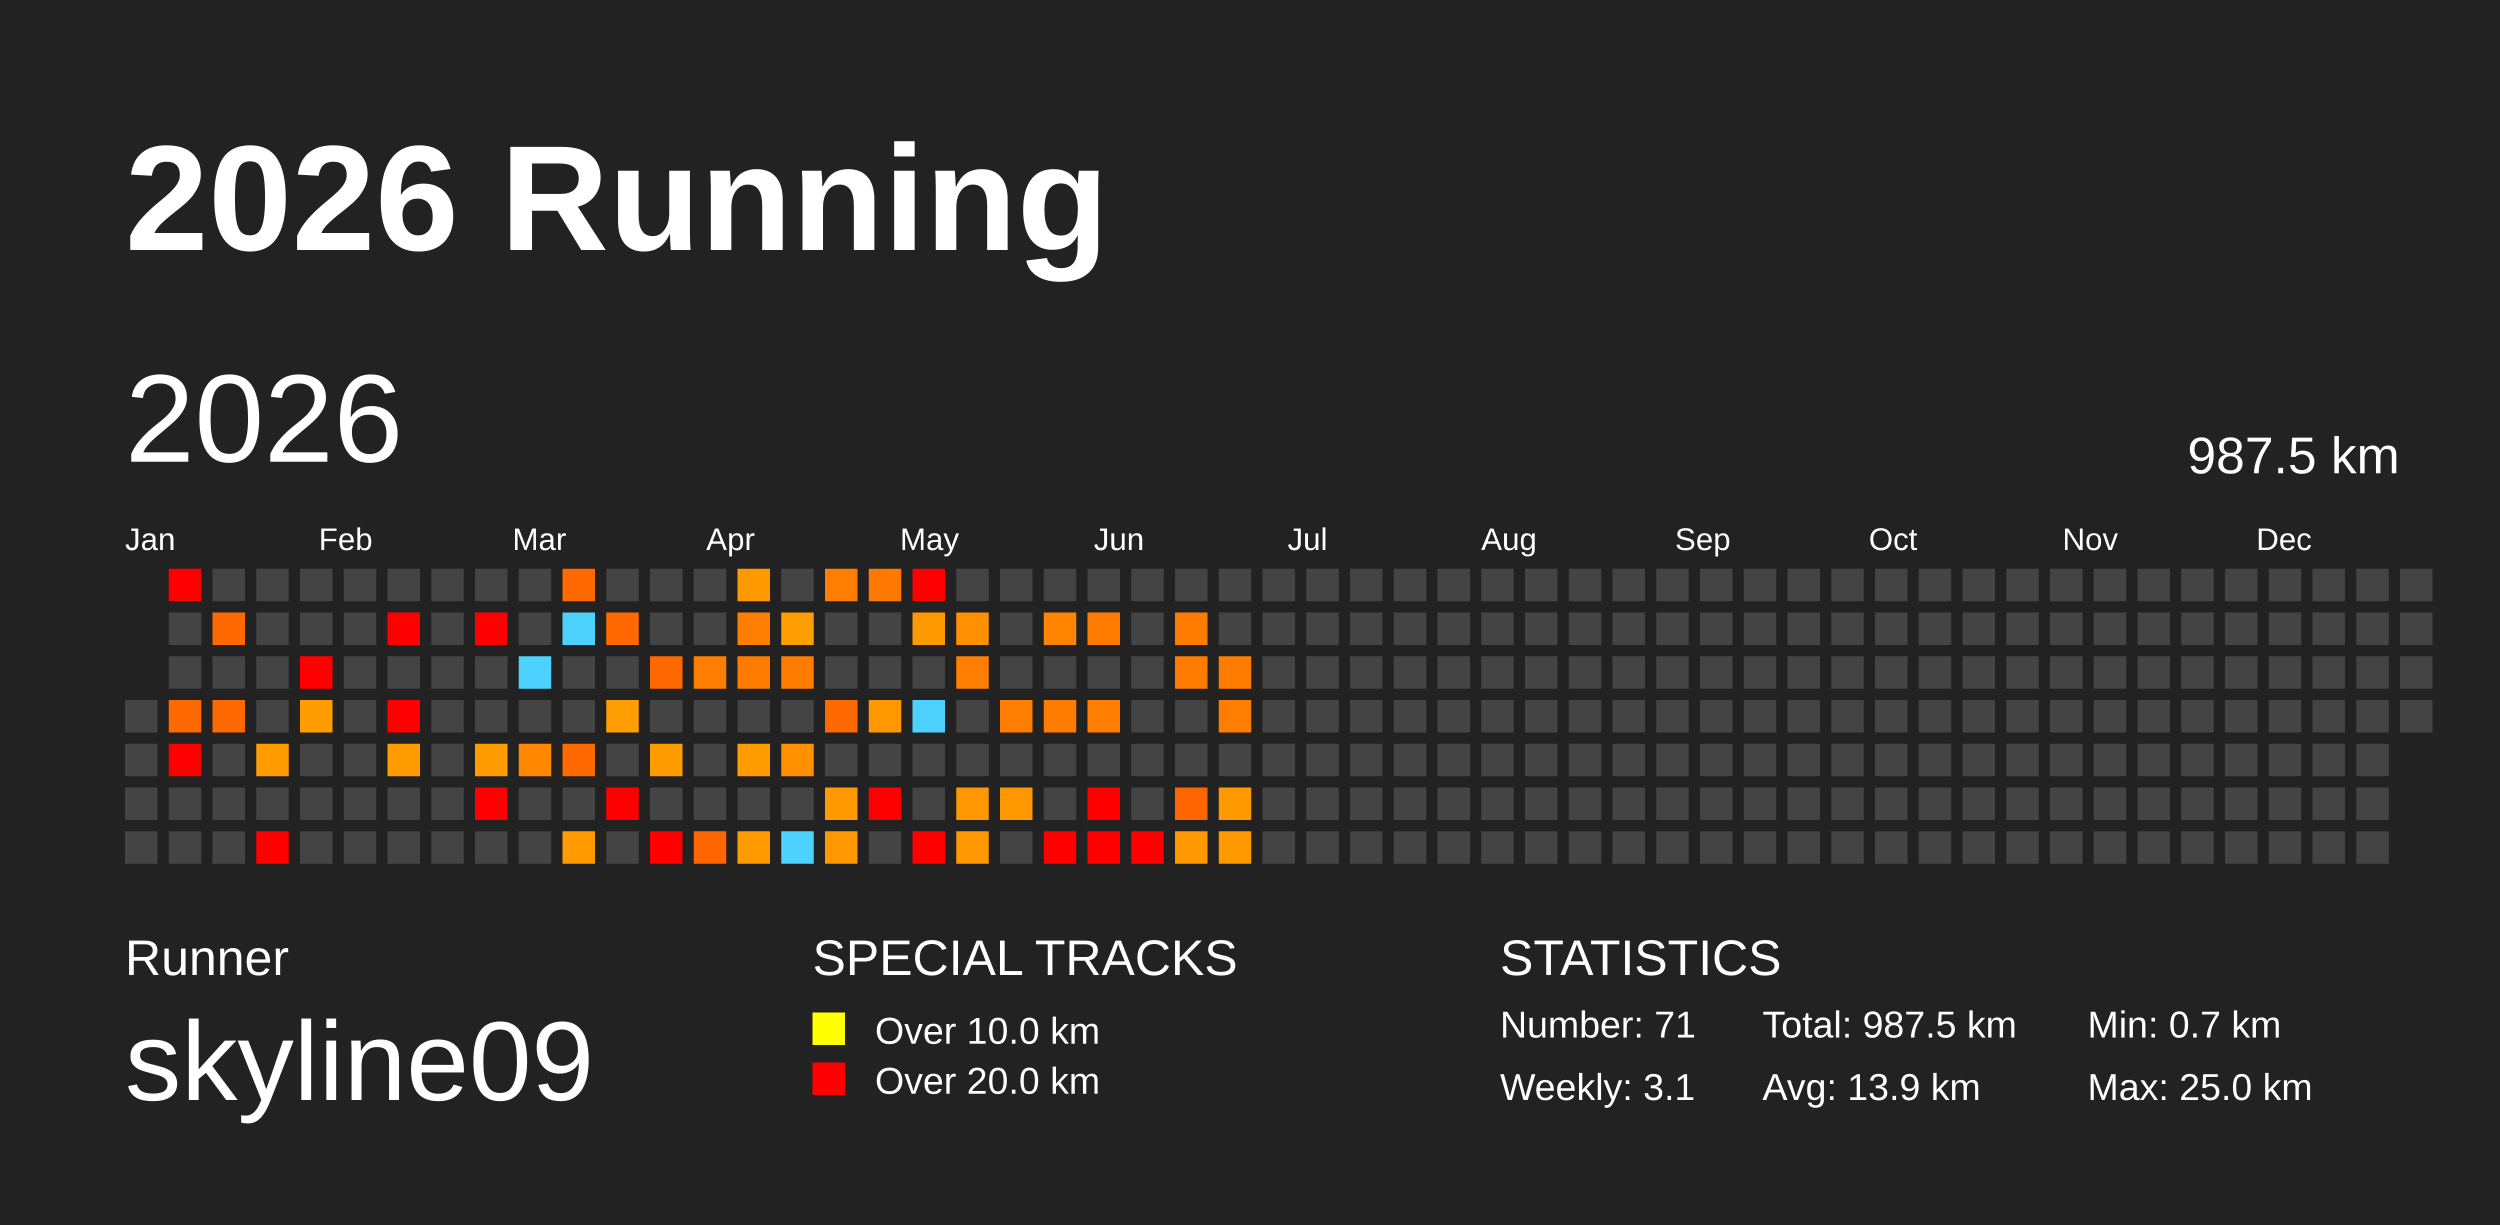
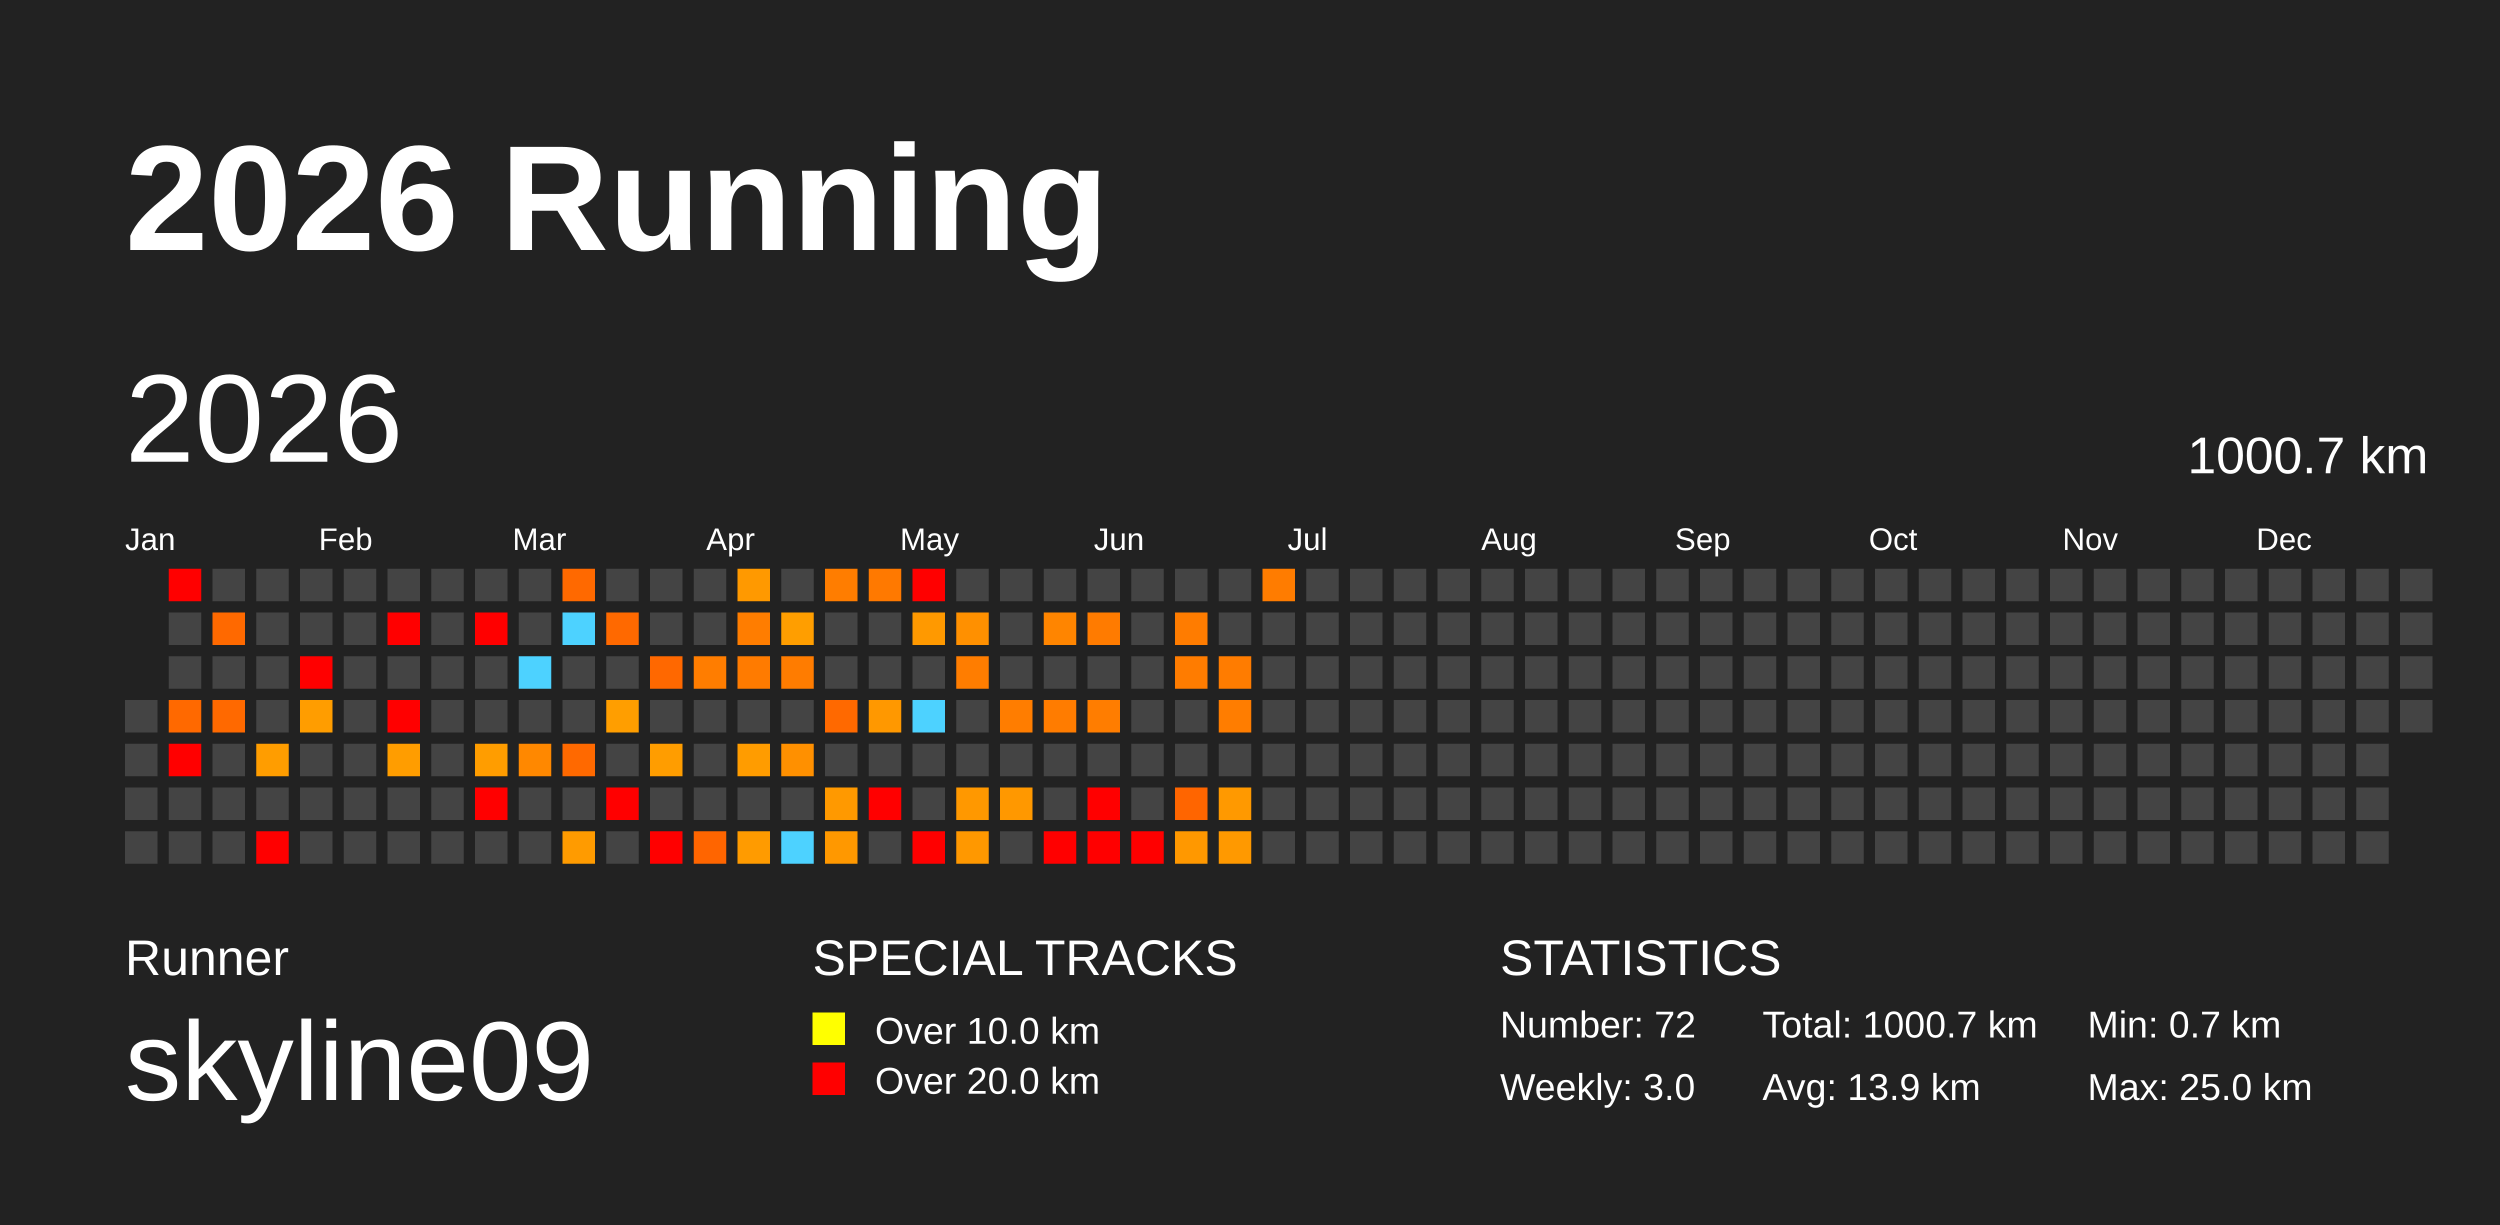
<svg xmlns="http://www.w3.org/2000/svg" baseProfile="full" height="98mm" version="1.1" viewBox="0,0,200,98" width="200mm">
  <defs />
  <rect fill="#222222" height="98" width="200" x="0" y="0" />
  <text fill="#FFFFFF" style="font-size:12px; font-family:Arial; font-weight:bold;" x="10" y="20">2026 Running</text>
  <text fill="#FFFFFF" style="font-size:4px; font-family:Arial" x="10" y="78">Runner</text>
  <text fill="#FFFFFF" style="font-size:9px; font-family:Arial" x="10" y="88">skyline09</text>
  <text fill="#FFFFFF" style="font-size:4px; font-family:Arial" x="65" y="78">SPECIAL TRACKS</text>
  <rect fill="yellow" height="2.6" width="2.6" x="65" y="81" />
  <text fill="#FFFFFF" style="font-size:3px; font-family:Arial" x="70" y="83.5">Over 10.0 km</text>
  <rect fill="red" height="2.6" width="2.6" x="65" y="85" />
  <text fill="#FFFFFF" style="font-size:3px; font-family:Arial" x="70" y="87.5">Over 20.0 km</text>
  <text fill="#FFFFFF" style="font-size:4px; font-family:Arial" x="120" y="78">STATISTICS</text>
-   <text fill="#FFFFFF" style="font-size:3px; font-family:Arial" x="120" y="83">Number: 71</text>
-   <text fill="#FFFFFF" style="font-size:3px; font-family:Arial" x="120" y="88">Weekly: 3.1</text>
-   <text fill="#FFFFFF" style="font-size:3px; font-family:Arial" x="141" y="83">Total: 987.5 km</text>
+   <text fill="#FFFFFF" style="font-size:3px; font-family:Arial" x="120" y="83">Number: 72</text>
+   <text fill="#FFFFFF" style="font-size:3px; font-family:Arial" x="120" y="88">Weekly: 3.0</text>
+   <text fill="#FFFFFF" style="font-size:3px; font-family:Arial" x="141" y="83">Total: 1000.7 km</text>
  <text fill="#FFFFFF" style="font-size:3px; font-family:Arial" x="141" y="88">Avg: 13.9 km</text>
  <text fill="#FFFFFF" style="font-size:3px; font-family:Arial" x="167" y="83">Min: 0.7 km</text>
  <text fill="#FFFFFF" style="font-size:3px; font-family:Arial" x="167" y="88">Max: 25.0 km</text>
  <text dominant-baseline="hanging" fill="#FFFFFF" style="font-size:10.0px; font-family:Arial;" x="10" y="30">2026</text>
-   <text dominant-baseline="hanging" fill="#FFFFFF" style="font-size:4.125px; font-family:Arial;" x="175" y="35">987.5 km</text>
+   <text dominant-baseline="hanging" fill="#FFFFFF" style="font-size:4.125px; font-family:Arial;" x="175" y="35">1000.7 km</text>
  <text fill="#FFFFFF" style="font-size:2.5px; font-family:Arial" x="10.0" y="44">Jan</text>
  <text fill="#FFFFFF" style="font-size:2.5px; font-family:Arial" x="25.5" y="44">Feb</text>
  <text fill="#FFFFFF" style="font-size:2.5px; font-family:Arial" x="41.0" y="44">Mar</text>
  <text fill="#FFFFFF" style="font-size:2.5px; font-family:Arial" x="56.5" y="44">Apr</text>
  <text fill="#FFFFFF" style="font-size:2.5px; font-family:Arial" x="72.0" y="44">May</text>
  <text fill="#FFFFFF" style="font-size:2.5px; font-family:Arial" x="87.5" y="44">Jun</text>
  <text fill="#FFFFFF" style="font-size:2.5px; font-family:Arial" x="103.0" y="44">Jul</text>
  <text fill="#FFFFFF" style="font-size:2.5px; font-family:Arial" x="118.5" y="44">Aug</text>
  <text fill="#FFFFFF" style="font-size:2.5px; font-family:Arial" x="134.0" y="44">Sep</text>
  <text fill="#FFFFFF" style="font-size:2.5px; font-family:Arial" x="149.5" y="44">Oct</text>
  <text fill="#FFFFFF" style="font-size:2.5px; font-family:Arial" x="165.0" y="44">Nov</text>
  <text fill="#FFFFFF" style="font-size:2.5px; font-family:Arial" x="180.5" y="44">Dec</text>
  <rect fill="#444444" height="2.6" width="2.6" x="10.0" y="56.0" />
  <rect fill="#444444" height="2.6" width="2.6" x="10.0" y="59.5" />
  <rect fill="#444444" height="2.6" width="2.6" x="10.0" y="63.0" />
  <rect fill="#444444" height="2.6" width="2.6" x="10.0" y="66.5" />
  <rect fill="red" height="2.6" width="2.6" x="13.5" y="45.5" />
  <rect fill="#444444" height="2.6" width="2.6" x="13.5" y="49.0" />
  <rect fill="#444444" height="2.6" width="2.6" x="13.5" y="52.5" />
  <rect fill="#ff6900" height="2.6" width="2.6" x="13.5" y="56.0" />
  <rect fill="red" height="2.6" width="2.6" x="13.5" y="59.5" />
  <rect fill="#444444" height="2.6" width="2.6" x="13.5" y="63.0" />
  <rect fill="#444444" height="2.6" width="2.6" x="13.5" y="66.5" />
  <rect fill="#444444" height="2.6" width="2.6" x="17.0" y="45.5" />
  <rect fill="#ff6900" height="2.6" width="2.6" x="17.0" y="49.0" />
  <rect fill="#444444" height="2.6" width="2.6" x="17.0" y="52.5" />
  <rect fill="#ff6900" height="2.6" width="2.6" x="17.0" y="56.0" />
  <rect fill="#444444" height="2.6" width="2.6" x="17.0" y="59.5" />
  <rect fill="#444444" height="2.6" width="2.6" x="17.0" y="63.0" />
  <rect fill="#444444" height="2.6" width="2.6" x="17.0" y="66.5" />
  <rect fill="#444444" height="2.6" width="2.6" x="20.5" y="45.5" />
  <rect fill="#444444" height="2.6" width="2.6" x="20.5" y="49.0" />
  <rect fill="#444444" height="2.6" width="2.6" x="20.5" y="52.5" />
  <rect fill="#444444" height="2.6" width="2.6" x="20.5" y="56.0" />
  <rect fill="#ff9d00" height="2.6" width="2.6" x="20.5" y="59.5" />
  <rect fill="#444444" height="2.6" width="2.6" x="20.5" y="63.0" />
  <rect fill="red" height="2.6" width="2.6" x="20.5" y="66.5" />
  <rect fill="#444444" height="2.6" width="2.6" x="24.0" y="45.5" />
  <rect fill="#444444" height="2.6" width="2.6" x="24.0" y="49.0" />
  <rect fill="red" height="2.6" width="2.6" x="24.0" y="52.5" />
  <rect fill="#ff9d00" height="2.6" width="2.6" x="24.0" y="56.0" />
  <rect fill="#444444" height="2.6" width="2.6" x="24.0" y="59.5" />
  <rect fill="#444444" height="2.6" width="2.6" x="24.0" y="63.0" />
  <rect fill="#444444" height="2.6" width="2.6" x="24.0" y="66.5" />
  <rect fill="#444444" height="2.6" width="2.6" x="27.5" y="45.5" />
  <rect fill="#444444" height="2.6" width="2.6" x="27.5" y="49.0" />
  <rect fill="#444444" height="2.6" width="2.6" x="27.5" y="52.5" />
  <rect fill="#444444" height="2.6" width="2.6" x="27.5" y="56.0" />
  <rect fill="#444444" height="2.6" width="2.6" x="27.5" y="59.5" />
  <rect fill="#444444" height="2.6" width="2.6" x="27.5" y="63.0" />
  <rect fill="#444444" height="2.6" width="2.6" x="27.5" y="66.5" />
  <rect fill="#444444" height="2.6" width="2.6" x="31.0" y="45.5" />
  <rect fill="red" height="2.6" width="2.6" x="31.0" y="49.0" />
  <rect fill="#444444" height="2.6" width="2.6" x="31.0" y="52.5" />
  <rect fill="red" height="2.6" width="2.6" x="31.0" y="56.0" />
  <rect fill="#ff9d00" height="2.6" width="2.6" x="31.0" y="59.5" />
  <rect fill="#444444" height="2.6" width="2.6" x="31.0" y="63.0" />
  <rect fill="#444444" height="2.6" width="2.6" x="31.0" y="66.5" />
  <rect fill="#444444" height="2.6" width="2.6" x="34.5" y="45.5" />
  <rect fill="#444444" height="2.6" width="2.6" x="34.5" y="49.0" />
  <rect fill="#444444" height="2.6" width="2.6" x="34.5" y="52.5" />
  <rect fill="#444444" height="2.6" width="2.6" x="34.5" y="56.0" />
  <rect fill="#444444" height="2.6" width="2.6" x="34.5" y="59.5" />
  <rect fill="#444444" height="2.6" width="2.6" x="34.5" y="63.0" />
  <rect fill="#444444" height="2.6" width="2.6" x="34.5" y="66.5" />
  <rect fill="#444444" height="2.6" width="2.6" x="38.0" y="45.5" />
  <rect fill="red" height="2.6" width="2.6" x="38.0" y="49.0" />
  <rect fill="#444444" height="2.6" width="2.6" x="38.0" y="52.5" />
  <rect fill="#444444" height="2.6" width="2.6" x="38.0" y="56.0" />
  <rect fill="#ff9d00" height="2.6" width="2.6" x="38.0" y="59.5" />
  <rect fill="red" height="2.6" width="2.6" x="38.0" y="63.0" />
  <rect fill="#444444" height="2.6" width="2.6" x="38.0" y="66.5" />
  <rect fill="#444444" height="2.6" width="2.6" x="41.5" y="45.5" />
  <rect fill="#444444" height="2.6" width="2.6" x="41.5" y="49.0" />
  <rect fill="#4dd2ff" height="2.6" width="2.6" x="41.5" y="52.5" />
  <rect fill="#444444" height="2.6" width="2.6" x="41.5" y="56.0" />
  <rect fill="#ff8800" height="2.6" width="2.6" x="41.5" y="59.5" />
  <rect fill="#444444" height="2.6" width="2.6" x="41.5" y="63.0" />
  <rect fill="#444444" height="2.6" width="2.6" x="41.5" y="66.5" />
  <rect fill="#ff6900" height="2.6" width="2.6" x="45.0" y="45.5" />
  <rect fill="#4dd2ff" height="2.6" width="2.6" x="45.0" y="49.0" />
  <rect fill="#444444" height="2.6" width="2.6" x="45.0" y="52.5" />
  <rect fill="#444444" height="2.6" width="2.6" x="45.0" y="56.0" />
  <rect fill="#ff6900" height="2.6" width="2.6" x="45.0" y="59.5" />
  <rect fill="#444444" height="2.6" width="2.6" x="45.0" y="63.0" />
  <rect fill="#ff9b00" height="2.6" width="2.6" x="45.0" y="66.5" />
  <rect fill="#444444" height="2.6" width="2.6" x="48.5" y="45.5" />
  <rect fill="#ff6900" height="2.6" width="2.6" x="48.5" y="49.0" />
  <rect fill="#444444" height="2.6" width="2.6" x="48.5" y="52.5" />
  <rect fill="#ff9e00" height="2.6" width="2.6" x="48.5" y="56.0" />
  <rect fill="#444444" height="2.6" width="2.6" x="48.5" y="59.5" />
  <rect fill="red" height="2.6" width="2.6" x="48.5" y="63.0" />
  <rect fill="#444444" height="2.6" width="2.6" x="48.5" y="66.5" />
  <rect fill="#444444" height="2.6" width="2.6" x="52.0" y="45.5" />
  <rect fill="#444444" height="2.6" width="2.6" x="52.0" y="49.0" />
  <rect fill="#ff6800" height="2.6" width="2.6" x="52.0" y="52.5" />
  <rect fill="#444444" height="2.6" width="2.6" x="52.0" y="56.0" />
  <rect fill="#ff9d00" height="2.6" width="2.6" x="52.0" y="59.5" />
  <rect fill="#444444" height="2.6" width="2.6" x="52.0" y="63.0" />
  <rect fill="red" height="2.6" width="2.6" x="52.0" y="66.5" />
  <rect fill="#444444" height="2.6" width="2.6" x="55.5" y="45.5" />
  <rect fill="#444444" height="2.6" width="2.6" x="55.5" y="49.0" />
  <rect fill="#ff7d00" height="2.6" width="2.6" x="55.5" y="52.5" />
  <rect fill="#444444" height="2.6" width="2.6" x="55.5" y="56.0" />
  <rect fill="#444444" height="2.6" width="2.6" x="55.5" y="59.5" />
  <rect fill="#444444" height="2.6" width="2.6" x="55.5" y="63.0" />
  <rect fill="#ff6500" height="2.6" width="2.6" x="55.5" y="66.5" />
  <rect fill="#ff9900" height="2.6" width="2.6" x="59.0" y="45.5" />
  <rect fill="#ff7d00" height="2.6" width="2.6" x="59.0" y="49.0" />
  <rect fill="#ff7b00" height="2.6" width="2.6" x="59.0" y="52.5" />
  <rect fill="#444444" height="2.6" width="2.6" x="59.0" y="56.0" />
  <rect fill="#ff9c00" height="2.6" width="2.6" x="59.0" y="59.5" />
  <rect fill="#444444" height="2.6" width="2.6" x="59.0" y="63.0" />
  <rect fill="#ff9b00" height="2.6" width="2.6" x="59.0" y="66.5" />
  <rect fill="#444444" height="2.6" width="2.6" x="62.5" y="45.5" />
  <rect fill="#ff9e00" height="2.6" width="2.6" x="62.5" y="49.0" />
  <rect fill="#ff7c00" height="2.6" width="2.6" x="62.5" y="52.5" />
  <rect fill="#444444" height="2.6" width="2.6" x="62.5" y="56.0" />
  <rect fill="#ff9000" height="2.6" width="2.6" x="62.5" y="59.5" />
  <rect fill="#444444" height="2.6" width="2.6" x="62.5" y="63.0" />
  <rect fill="#4dd2ff" height="2.6" width="2.6" x="62.5" y="66.5" />
  <rect fill="#ff7d00" height="2.6" width="2.6" x="66.0" y="45.5" />
  <rect fill="#444444" height="2.6" width="2.6" x="66.0" y="49.0" />
  <rect fill="#444444" height="2.6" width="2.6" x="66.0" y="52.5" />
  <rect fill="#ff6900" height="2.6" width="2.6" x="66.0" y="56.0" />
  <rect fill="#444444" height="2.6" width="2.6" x="66.0" y="59.5" />
  <rect fill="#ff9900" height="2.6" width="2.6" x="66.0" y="63.0" />
  <rect fill="#ff9800" height="2.6" width="2.6" x="66.0" y="66.5" />
  <rect fill="#ff7900" height="2.6" width="2.6" x="69.5" y="45.5" />
  <rect fill="#444444" height="2.6" width="2.6" x="69.5" y="49.0" />
  <rect fill="#444444" height="2.6" width="2.6" x="69.5" y="52.5" />
  <rect fill="#ff9800" height="2.6" width="2.6" x="69.5" y="56.0" />
  <rect fill="#444444" height="2.6" width="2.6" x="69.5" y="59.5" />
  <rect fill="red" height="2.6" width="2.6" x="69.5" y="63.0" />
  <rect fill="#444444" height="2.6" width="2.6" x="69.5" y="66.5" />
  <rect fill="red" height="2.6" width="2.6" x="73.0" y="45.5" />
  <rect fill="#ff9900" height="2.6" width="2.6" x="73.0" y="49.0" />
  <rect fill="#444444" height="2.6" width="2.6" x="73.0" y="52.5" />
  <rect fill="#4dd2ff" height="2.6" width="2.6" x="73.0" y="56.0" />
  <rect fill="#444444" height="2.6" width="2.6" x="73.0" y="59.5" />
  <rect fill="#444444" height="2.6" width="2.6" x="73.0" y="63.0" />
  <rect fill="red" height="2.6" width="2.6" x="73.0" y="66.5" />
  <rect fill="#444444" height="2.6" width="2.6" x="76.5" y="45.5" />
  <rect fill="#ff9000" height="2.6" width="2.6" x="76.5" y="49.0" />
  <rect fill="#ff7d00" height="2.6" width="2.6" x="76.5" y="52.5" />
  <rect fill="#444444" height="2.6" width="2.6" x="76.5" y="56.0" />
  <rect fill="#444444" height="2.6" width="2.6" x="76.5" y="59.5" />
  <rect fill="#ff9800" height="2.6" width="2.6" x="76.5" y="63.0" />
  <rect fill="#ff9800" height="2.6" width="2.6" x="76.5" y="66.5" />
  <rect fill="#444444" height="2.6" width="2.6" x="80.0" y="45.5" />
  <rect fill="#444444" height="2.6" width="2.6" x="80.0" y="49.0" />
  <rect fill="#444444" height="2.6" width="2.6" x="80.0" y="52.5" />
  <rect fill="#ff7d00" height="2.6" width="2.6" x="80.0" y="56.0" />
  <rect fill="#444444" height="2.6" width="2.6" x="80.0" y="59.5" />
  <rect fill="#ff9800" height="2.6" width="2.6" x="80.0" y="63.0" />
  <rect fill="#444444" height="2.6" width="2.6" x="80.0" y="66.5" />
  <rect fill="#444444" height="2.6" width="2.6" x="83.5" y="45.5" />
  <rect fill="#ff8500" height="2.6" width="2.6" x="83.5" y="49.0" />
  <rect fill="#444444" height="2.6" width="2.6" x="83.5" y="52.5" />
  <rect fill="#ff7c00" height="2.6" width="2.6" x="83.5" y="56.0" />
  <rect fill="#444444" height="2.6" width="2.6" x="83.5" y="59.5" />
  <rect fill="#444444" height="2.6" width="2.6" x="83.5" y="63.0" />
  <rect fill="red" height="2.6" width="2.6" x="83.5" y="66.5" />
  <rect fill="#444444" height="2.6" width="2.6" x="87.0" y="45.5" />
  <rect fill="#ff7b00" height="2.6" width="2.6" x="87.0" y="49.0" />
  <rect fill="#444444" height="2.6" width="2.6" x="87.0" y="52.5" />
  <rect fill="#ff7d00" height="2.6" width="2.6" x="87.0" y="56.0" />
  <rect fill="#444444" height="2.6" width="2.6" x="87.0" y="59.5" />
  <rect fill="red" height="2.6" width="2.6" x="87.0" y="63.0" />
  <rect fill="red" height="2.6" width="2.6" x="87.0" y="66.5" />
  <rect fill="#444444" height="2.6" width="2.6" x="90.5" y="45.5" />
  <rect fill="#444444" height="2.6" width="2.6" x="90.5" y="49.0" />
  <rect fill="#444444" height="2.6" width="2.6" x="90.5" y="52.5" />
  <rect fill="#444444" height="2.6" width="2.6" x="90.5" y="56.0" />
  <rect fill="#444444" height="2.6" width="2.6" x="90.5" y="59.5" />
  <rect fill="#444444" height="2.6" width="2.6" x="90.5" y="63.0" />
  <rect fill="red" height="2.6" width="2.6" x="90.5" y="66.5" />
  <rect fill="#444444" height="2.6" width="2.6" x="94.0" y="45.5" />
  <rect fill="#ff7c00" height="2.6" width="2.6" x="94.0" y="49.0" />
  <rect fill="#ff7c00" height="2.6" width="2.6" x="94.0" y="52.5" />
  <rect fill="#444444" height="2.6" width="2.6" x="94.0" y="56.0" />
  <rect fill="#444444" height="2.6" width="2.6" x="94.0" y="59.5" />
  <rect fill="#ff6500" height="2.6" width="2.6" x="94.0" y="63.0" />
  <rect fill="#ff9800" height="2.6" width="2.6" x="94.0" y="66.5" />
  <rect fill="#444444" height="2.6" width="2.6" x="97.5" y="45.5" />
  <rect fill="#444444" height="2.6" width="2.6" x="97.5" y="49.0" />
  <rect fill="#ff7c00" height="2.6" width="2.6" x="97.5" y="52.5" />
  <rect fill="#ff7d00" height="2.6" width="2.6" x="97.5" y="56.0" />
  <rect fill="#444444" height="2.6" width="2.6" x="97.5" y="59.5" />
  <rect fill="#ff9900" height="2.6" width="2.6" x="97.5" y="63.0" />
  <rect fill="#ff9900" height="2.6" width="2.6" x="97.5" y="66.5" />
-   <rect fill="#444444" height="2.6" width="2.6" x="101.0" y="45.5" />
+   <rect fill="#ff7c00" height="2.6" width="2.6" x="101.0" y="45.5" />
  <rect fill="#444444" height="2.6" width="2.6" x="101.0" y="49.0" />
  <rect fill="#444444" height="2.6" width="2.6" x="101.0" y="52.5" />
  <rect fill="#444444" height="2.6" width="2.6" x="101.0" y="56.0" />
  <rect fill="#444444" height="2.6" width="2.6" x="101.0" y="59.5" />
  <rect fill="#444444" height="2.6" width="2.6" x="101.0" y="63.0" />
  <rect fill="#444444" height="2.6" width="2.6" x="101.0" y="66.5" />
  <rect fill="#444444" height="2.6" width="2.6" x="104.5" y="45.5" />
  <rect fill="#444444" height="2.6" width="2.6" x="104.5" y="49.0" />
  <rect fill="#444444" height="2.6" width="2.6" x="104.5" y="52.5" />
  <rect fill="#444444" height="2.6" width="2.6" x="104.5" y="56.0" />
  <rect fill="#444444" height="2.6" width="2.6" x="104.5" y="59.5" />
  <rect fill="#444444" height="2.6" width="2.6" x="104.5" y="63.0" />
  <rect fill="#444444" height="2.6" width="2.6" x="104.5" y="66.5" />
  <rect fill="#444444" height="2.6" width="2.6" x="108.0" y="45.5" />
  <rect fill="#444444" height="2.6" width="2.6" x="108.0" y="49.0" />
  <rect fill="#444444" height="2.6" width="2.6" x="108.0" y="52.5" />
  <rect fill="#444444" height="2.6" width="2.6" x="108.0" y="56.0" />
  <rect fill="#444444" height="2.6" width="2.6" x="108.0" y="59.5" />
  <rect fill="#444444" height="2.6" width="2.6" x="108.0" y="63.0" />
  <rect fill="#444444" height="2.6" width="2.6" x="108.0" y="66.5" />
  <rect fill="#444444" height="2.6" width="2.6" x="111.5" y="45.5" />
  <rect fill="#444444" height="2.6" width="2.6" x="111.5" y="49.0" />
  <rect fill="#444444" height="2.6" width="2.6" x="111.5" y="52.5" />
  <rect fill="#444444" height="2.6" width="2.6" x="111.5" y="56.0" />
  <rect fill="#444444" height="2.6" width="2.6" x="111.5" y="59.5" />
  <rect fill="#444444" height="2.6" width="2.6" x="111.5" y="63.0" />
  <rect fill="#444444" height="2.6" width="2.6" x="111.5" y="66.5" />
  <rect fill="#444444" height="2.6" width="2.6" x="115.0" y="45.5" />
  <rect fill="#444444" height="2.6" width="2.6" x="115.0" y="49.0" />
  <rect fill="#444444" height="2.6" width="2.6" x="115.0" y="52.5" />
  <rect fill="#444444" height="2.6" width="2.6" x="115.0" y="56.0" />
  <rect fill="#444444" height="2.6" width="2.6" x="115.0" y="59.5" />
  <rect fill="#444444" height="2.6" width="2.6" x="115.0" y="63.0" />
  <rect fill="#444444" height="2.6" width="2.6" x="115.0" y="66.5" />
  <rect fill="#444444" height="2.6" width="2.6" x="118.5" y="45.5" />
  <rect fill="#444444" height="2.6" width="2.6" x="118.5" y="49.0" />
  <rect fill="#444444" height="2.6" width="2.6" x="118.5" y="52.5" />
  <rect fill="#444444" height="2.6" width="2.6" x="118.5" y="56.0" />
  <rect fill="#444444" height="2.6" width="2.6" x="118.5" y="59.5" />
  <rect fill="#444444" height="2.6" width="2.6" x="118.5" y="63.0" />
  <rect fill="#444444" height="2.6" width="2.6" x="118.5" y="66.5" />
  <rect fill="#444444" height="2.6" width="2.6" x="122.0" y="45.5" />
  <rect fill="#444444" height="2.6" width="2.6" x="122.0" y="49.0" />
  <rect fill="#444444" height="2.6" width="2.6" x="122.0" y="52.5" />
  <rect fill="#444444" height="2.6" width="2.6" x="122.0" y="56.0" />
  <rect fill="#444444" height="2.6" width="2.6" x="122.0" y="59.5" />
  <rect fill="#444444" height="2.6" width="2.6" x="122.0" y="63.0" />
  <rect fill="#444444" height="2.6" width="2.6" x="122.0" y="66.5" />
  <rect fill="#444444" height="2.6" width="2.6" x="125.5" y="45.5" />
  <rect fill="#444444" height="2.6" width="2.6" x="125.5" y="49.0" />
  <rect fill="#444444" height="2.6" width="2.6" x="125.5" y="52.5" />
  <rect fill="#444444" height="2.6" width="2.6" x="125.5" y="56.0" />
  <rect fill="#444444" height="2.6" width="2.6" x="125.5" y="59.5" />
  <rect fill="#444444" height="2.6" width="2.6" x="125.5" y="63.0" />
  <rect fill="#444444" height="2.6" width="2.6" x="125.5" y="66.5" />
  <rect fill="#444444" height="2.6" width="2.6" x="129.0" y="45.5" />
  <rect fill="#444444" height="2.6" width="2.6" x="129.0" y="49.0" />
  <rect fill="#444444" height="2.6" width="2.6" x="129.0" y="52.5" />
  <rect fill="#444444" height="2.6" width="2.6" x="129.0" y="56.0" />
  <rect fill="#444444" height="2.6" width="2.6" x="129.0" y="59.5" />
  <rect fill="#444444" height="2.6" width="2.6" x="129.0" y="63.0" />
  <rect fill="#444444" height="2.6" width="2.6" x="129.0" y="66.5" />
  <rect fill="#444444" height="2.6" width="2.6" x="132.5" y="45.5" />
  <rect fill="#444444" height="2.6" width="2.6" x="132.5" y="49.0" />
  <rect fill="#444444" height="2.6" width="2.6" x="132.5" y="52.5" />
  <rect fill="#444444" height="2.6" width="2.6" x="132.5" y="56.0" />
  <rect fill="#444444" height="2.6" width="2.6" x="132.5" y="59.5" />
  <rect fill="#444444" height="2.6" width="2.6" x="132.5" y="63.0" />
  <rect fill="#444444" height="2.6" width="2.6" x="132.5" y="66.5" />
  <rect fill="#444444" height="2.6" width="2.6" x="136.0" y="45.5" />
  <rect fill="#444444" height="2.6" width="2.6" x="136.0" y="49.0" />
  <rect fill="#444444" height="2.6" width="2.6" x="136.0" y="52.5" />
  <rect fill="#444444" height="2.6" width="2.6" x="136.0" y="56.0" />
  <rect fill="#444444" height="2.6" width="2.6" x="136.0" y="59.5" />
  <rect fill="#444444" height="2.6" width="2.6" x="136.0" y="63.0" />
  <rect fill="#444444" height="2.6" width="2.6" x="136.0" y="66.5" />
  <rect fill="#444444" height="2.6" width="2.6" x="139.5" y="45.5" />
  <rect fill="#444444" height="2.6" width="2.6" x="139.5" y="49.0" />
  <rect fill="#444444" height="2.6" width="2.6" x="139.5" y="52.5" />
  <rect fill="#444444" height="2.6" width="2.6" x="139.5" y="56.0" />
  <rect fill="#444444" height="2.6" width="2.6" x="139.5" y="59.5" />
  <rect fill="#444444" height="2.6" width="2.6" x="139.5" y="63.0" />
  <rect fill="#444444" height="2.6" width="2.6" x="139.5" y="66.5" />
  <rect fill="#444444" height="2.6" width="2.6" x="143.0" y="45.5" />
  <rect fill="#444444" height="2.6" width="2.6" x="143.0" y="49.0" />
  <rect fill="#444444" height="2.6" width="2.6" x="143.0" y="52.5" />
  <rect fill="#444444" height="2.6" width="2.6" x="143.0" y="56.0" />
  <rect fill="#444444" height="2.6" width="2.6" x="143.0" y="59.5" />
  <rect fill="#444444" height="2.6" width="2.6" x="143.0" y="63.0" />
  <rect fill="#444444" height="2.6" width="2.6" x="143.0" y="66.5" />
  <rect fill="#444444" height="2.6" width="2.6" x="146.5" y="45.5" />
  <rect fill="#444444" height="2.6" width="2.6" x="146.5" y="49.0" />
  <rect fill="#444444" height="2.6" width="2.6" x="146.5" y="52.5" />
  <rect fill="#444444" height="2.6" width="2.6" x="146.5" y="56.0" />
  <rect fill="#444444" height="2.6" width="2.6" x="146.5" y="59.5" />
  <rect fill="#444444" height="2.6" width="2.6" x="146.5" y="63.0" />
  <rect fill="#444444" height="2.6" width="2.6" x="146.5" y="66.5" />
  <rect fill="#444444" height="2.6" width="2.6" x="150.0" y="45.5" />
  <rect fill="#444444" height="2.6" width="2.6" x="150.0" y="49.0" />
  <rect fill="#444444" height="2.6" width="2.6" x="150.0" y="52.5" />
  <rect fill="#444444" height="2.6" width="2.6" x="150.0" y="56.0" />
  <rect fill="#444444" height="2.6" width="2.6" x="150.0" y="59.5" />
  <rect fill="#444444" height="2.6" width="2.6" x="150.0" y="63.0" />
  <rect fill="#444444" height="2.6" width="2.6" x="150.0" y="66.5" />
  <rect fill="#444444" height="2.6" width="2.6" x="153.5" y="45.5" />
  <rect fill="#444444" height="2.6" width="2.6" x="153.5" y="49.0" />
  <rect fill="#444444" height="2.6" width="2.6" x="153.5" y="52.5" />
  <rect fill="#444444" height="2.6" width="2.6" x="153.5" y="56.0" />
  <rect fill="#444444" height="2.6" width="2.6" x="153.5" y="59.5" />
  <rect fill="#444444" height="2.6" width="2.6" x="153.5" y="63.0" />
  <rect fill="#444444" height="2.6" width="2.6" x="153.5" y="66.5" />
  <rect fill="#444444" height="2.6" width="2.6" x="157.0" y="45.5" />
  <rect fill="#444444" height="2.6" width="2.6" x="157.0" y="49.0" />
  <rect fill="#444444" height="2.6" width="2.6" x="157.0" y="52.5" />
  <rect fill="#444444" height="2.6" width="2.6" x="157.0" y="56.0" />
  <rect fill="#444444" height="2.6" width="2.6" x="157.0" y="59.5" />
  <rect fill="#444444" height="2.6" width="2.6" x="157.0" y="63.0" />
  <rect fill="#444444" height="2.6" width="2.6" x="157.0" y="66.5" />
  <rect fill="#444444" height="2.6" width="2.6" x="160.5" y="45.5" />
  <rect fill="#444444" height="2.6" width="2.6" x="160.5" y="49.0" />
  <rect fill="#444444" height="2.6" width="2.6" x="160.5" y="52.5" />
  <rect fill="#444444" height="2.6" width="2.6" x="160.5" y="56.0" />
  <rect fill="#444444" height="2.6" width="2.6" x="160.5" y="59.5" />
  <rect fill="#444444" height="2.6" width="2.6" x="160.5" y="63.0" />
  <rect fill="#444444" height="2.6" width="2.6" x="160.5" y="66.5" />
  <rect fill="#444444" height="2.6" width="2.6" x="164.0" y="45.5" />
  <rect fill="#444444" height="2.6" width="2.6" x="164.0" y="49.0" />
  <rect fill="#444444" height="2.6" width="2.6" x="164.0" y="52.5" />
  <rect fill="#444444" height="2.6" width="2.6" x="164.0" y="56.0" />
  <rect fill="#444444" height="2.6" width="2.6" x="164.0" y="59.5" />
  <rect fill="#444444" height="2.6" width="2.6" x="164.0" y="63.0" />
  <rect fill="#444444" height="2.6" width="2.6" x="164.0" y="66.5" />
  <rect fill="#444444" height="2.6" width="2.6" x="167.5" y="45.5" />
  <rect fill="#444444" height="2.6" width="2.6" x="167.5" y="49.0" />
  <rect fill="#444444" height="2.6" width="2.6" x="167.5" y="52.5" />
  <rect fill="#444444" height="2.6" width="2.6" x="167.5" y="56.0" />
  <rect fill="#444444" height="2.6" width="2.6" x="167.5" y="59.5" />
  <rect fill="#444444" height="2.6" width="2.6" x="167.5" y="63.0" />
  <rect fill="#444444" height="2.6" width="2.6" x="167.5" y="66.5" />
  <rect fill="#444444" height="2.6" width="2.6" x="171.0" y="45.5" />
  <rect fill="#444444" height="2.6" width="2.6" x="171.0" y="49.0" />
  <rect fill="#444444" height="2.6" width="2.6" x="171.0" y="52.5" />
  <rect fill="#444444" height="2.6" width="2.6" x="171.0" y="56.0" />
  <rect fill="#444444" height="2.6" width="2.6" x="171.0" y="59.5" />
  <rect fill="#444444" height="2.6" width="2.6" x="171.0" y="63.0" />
  <rect fill="#444444" height="2.6" width="2.6" x="171.0" y="66.5" />
  <rect fill="#444444" height="2.6" width="2.6" x="174.5" y="45.5" />
  <rect fill="#444444" height="2.6" width="2.6" x="174.5" y="49.0" />
  <rect fill="#444444" height="2.6" width="2.6" x="174.5" y="52.5" />
  <rect fill="#444444" height="2.6" width="2.6" x="174.5" y="56.0" />
  <rect fill="#444444" height="2.6" width="2.6" x="174.5" y="59.5" />
  <rect fill="#444444" height="2.6" width="2.6" x="174.5" y="63.0" />
  <rect fill="#444444" height="2.6" width="2.6" x="174.5" y="66.5" />
  <rect fill="#444444" height="2.6" width="2.6" x="178.0" y="45.5" />
  <rect fill="#444444" height="2.6" width="2.6" x="178.0" y="49.0" />
  <rect fill="#444444" height="2.6" width="2.6" x="178.0" y="52.5" />
  <rect fill="#444444" height="2.6" width="2.6" x="178.0" y="56.0" />
  <rect fill="#444444" height="2.6" width="2.6" x="178.0" y="59.5" />
  <rect fill="#444444" height="2.6" width="2.6" x="178.0" y="63.0" />
  <rect fill="#444444" height="2.6" width="2.6" x="178.0" y="66.5" />
  <rect fill="#444444" height="2.6" width="2.6" x="181.5" y="45.5" />
  <rect fill="#444444" height="2.6" width="2.6" x="181.5" y="49.0" />
  <rect fill="#444444" height="2.6" width="2.6" x="181.5" y="52.5" />
  <rect fill="#444444" height="2.6" width="2.6" x="181.5" y="56.0" />
  <rect fill="#444444" height="2.6" width="2.6" x="181.5" y="59.5" />
  <rect fill="#444444" height="2.6" width="2.6" x="181.5" y="63.0" />
  <rect fill="#444444" height="2.6" width="2.6" x="181.5" y="66.5" />
  <rect fill="#444444" height="2.6" width="2.6" x="185.0" y="45.5" />
  <rect fill="#444444" height="2.6" width="2.6" x="185.0" y="49.0" />
  <rect fill="#444444" height="2.6" width="2.6" x="185.0" y="52.5" />
  <rect fill="#444444" height="2.6" width="2.6" x="185.0" y="56.0" />
  <rect fill="#444444" height="2.6" width="2.6" x="185.0" y="59.5" />
  <rect fill="#444444" height="2.6" width="2.6" x="185.0" y="63.0" />
  <rect fill="#444444" height="2.6" width="2.6" x="185.0" y="66.5" />
  <rect fill="#444444" height="2.6" width="2.6" x="188.5" y="45.5" />
  <rect fill="#444444" height="2.6" width="2.6" x="188.5" y="49.0" />
  <rect fill="#444444" height="2.6" width="2.6" x="188.5" y="52.5" />
  <rect fill="#444444" height="2.6" width="2.6" x="188.5" y="56.0" />
  <rect fill="#444444" height="2.6" width="2.6" x="188.5" y="59.5" />
  <rect fill="#444444" height="2.6" width="2.6" x="188.5" y="63.0" />
  <rect fill="#444444" height="2.6" width="2.6" x="188.5" y="66.5" />
  <rect fill="#444444" height="2.6" width="2.6" x="192.0" y="45.5" />
  <rect fill="#444444" height="2.6" width="2.6" x="192.0" y="49.0" />
  <rect fill="#444444" height="2.6" width="2.6" x="192.0" y="52.5" />
  <rect fill="#444444" height="2.6" width="2.6" x="192.0" y="56.0" />
</svg>
